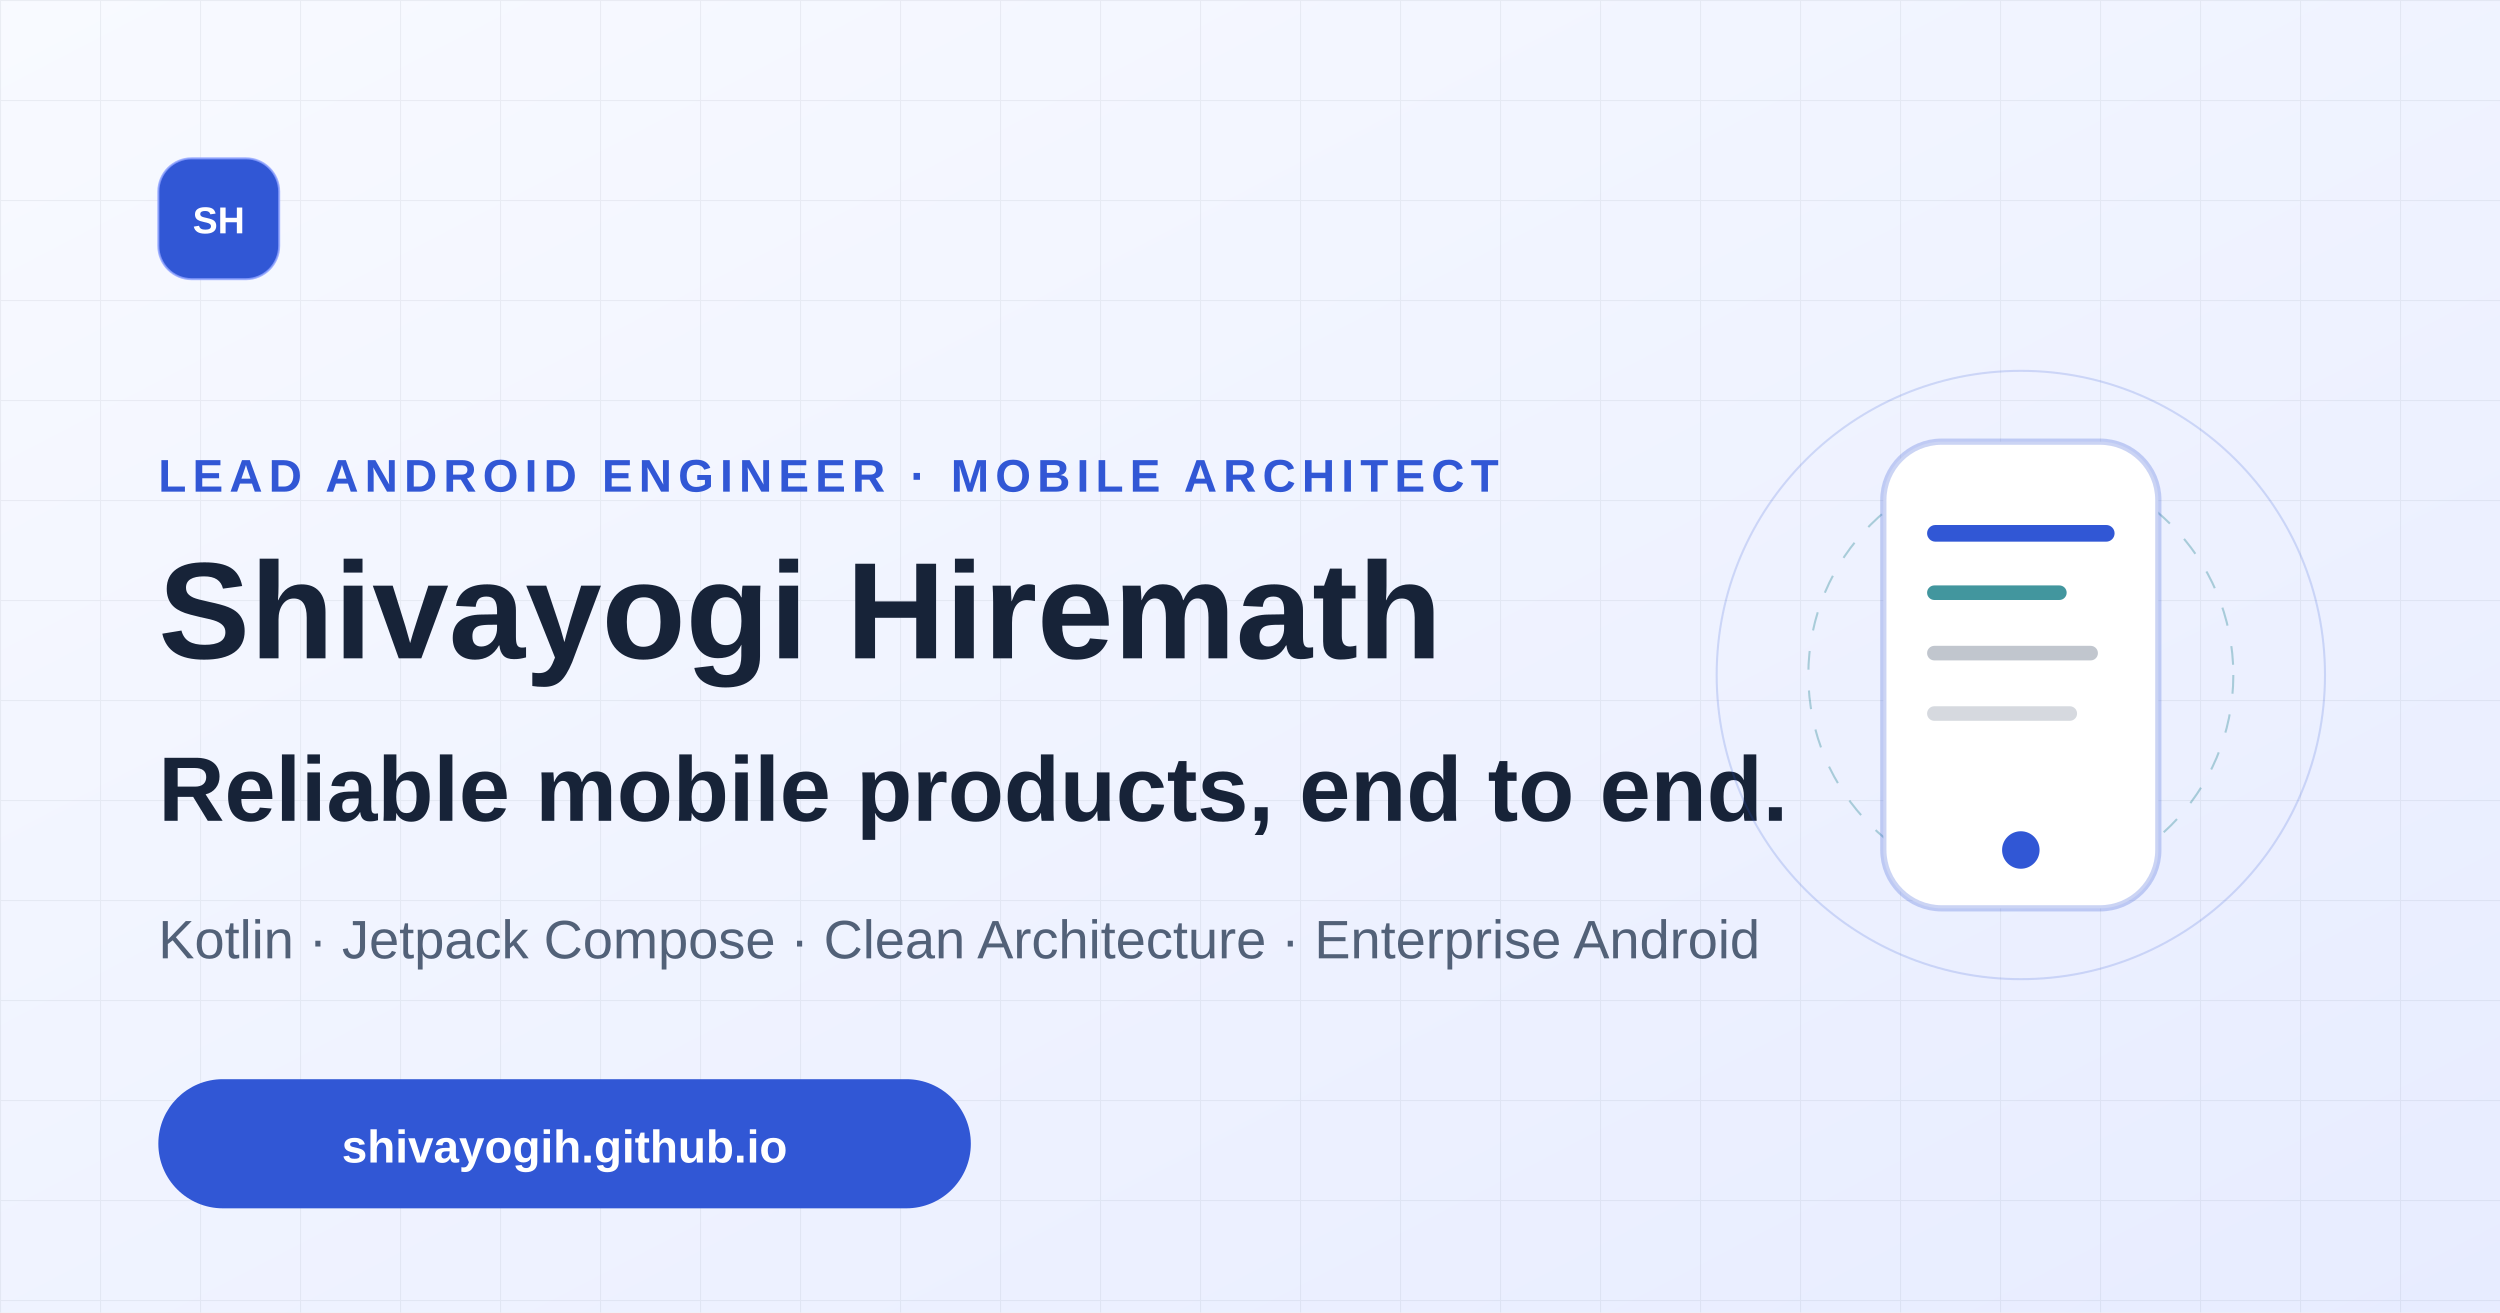
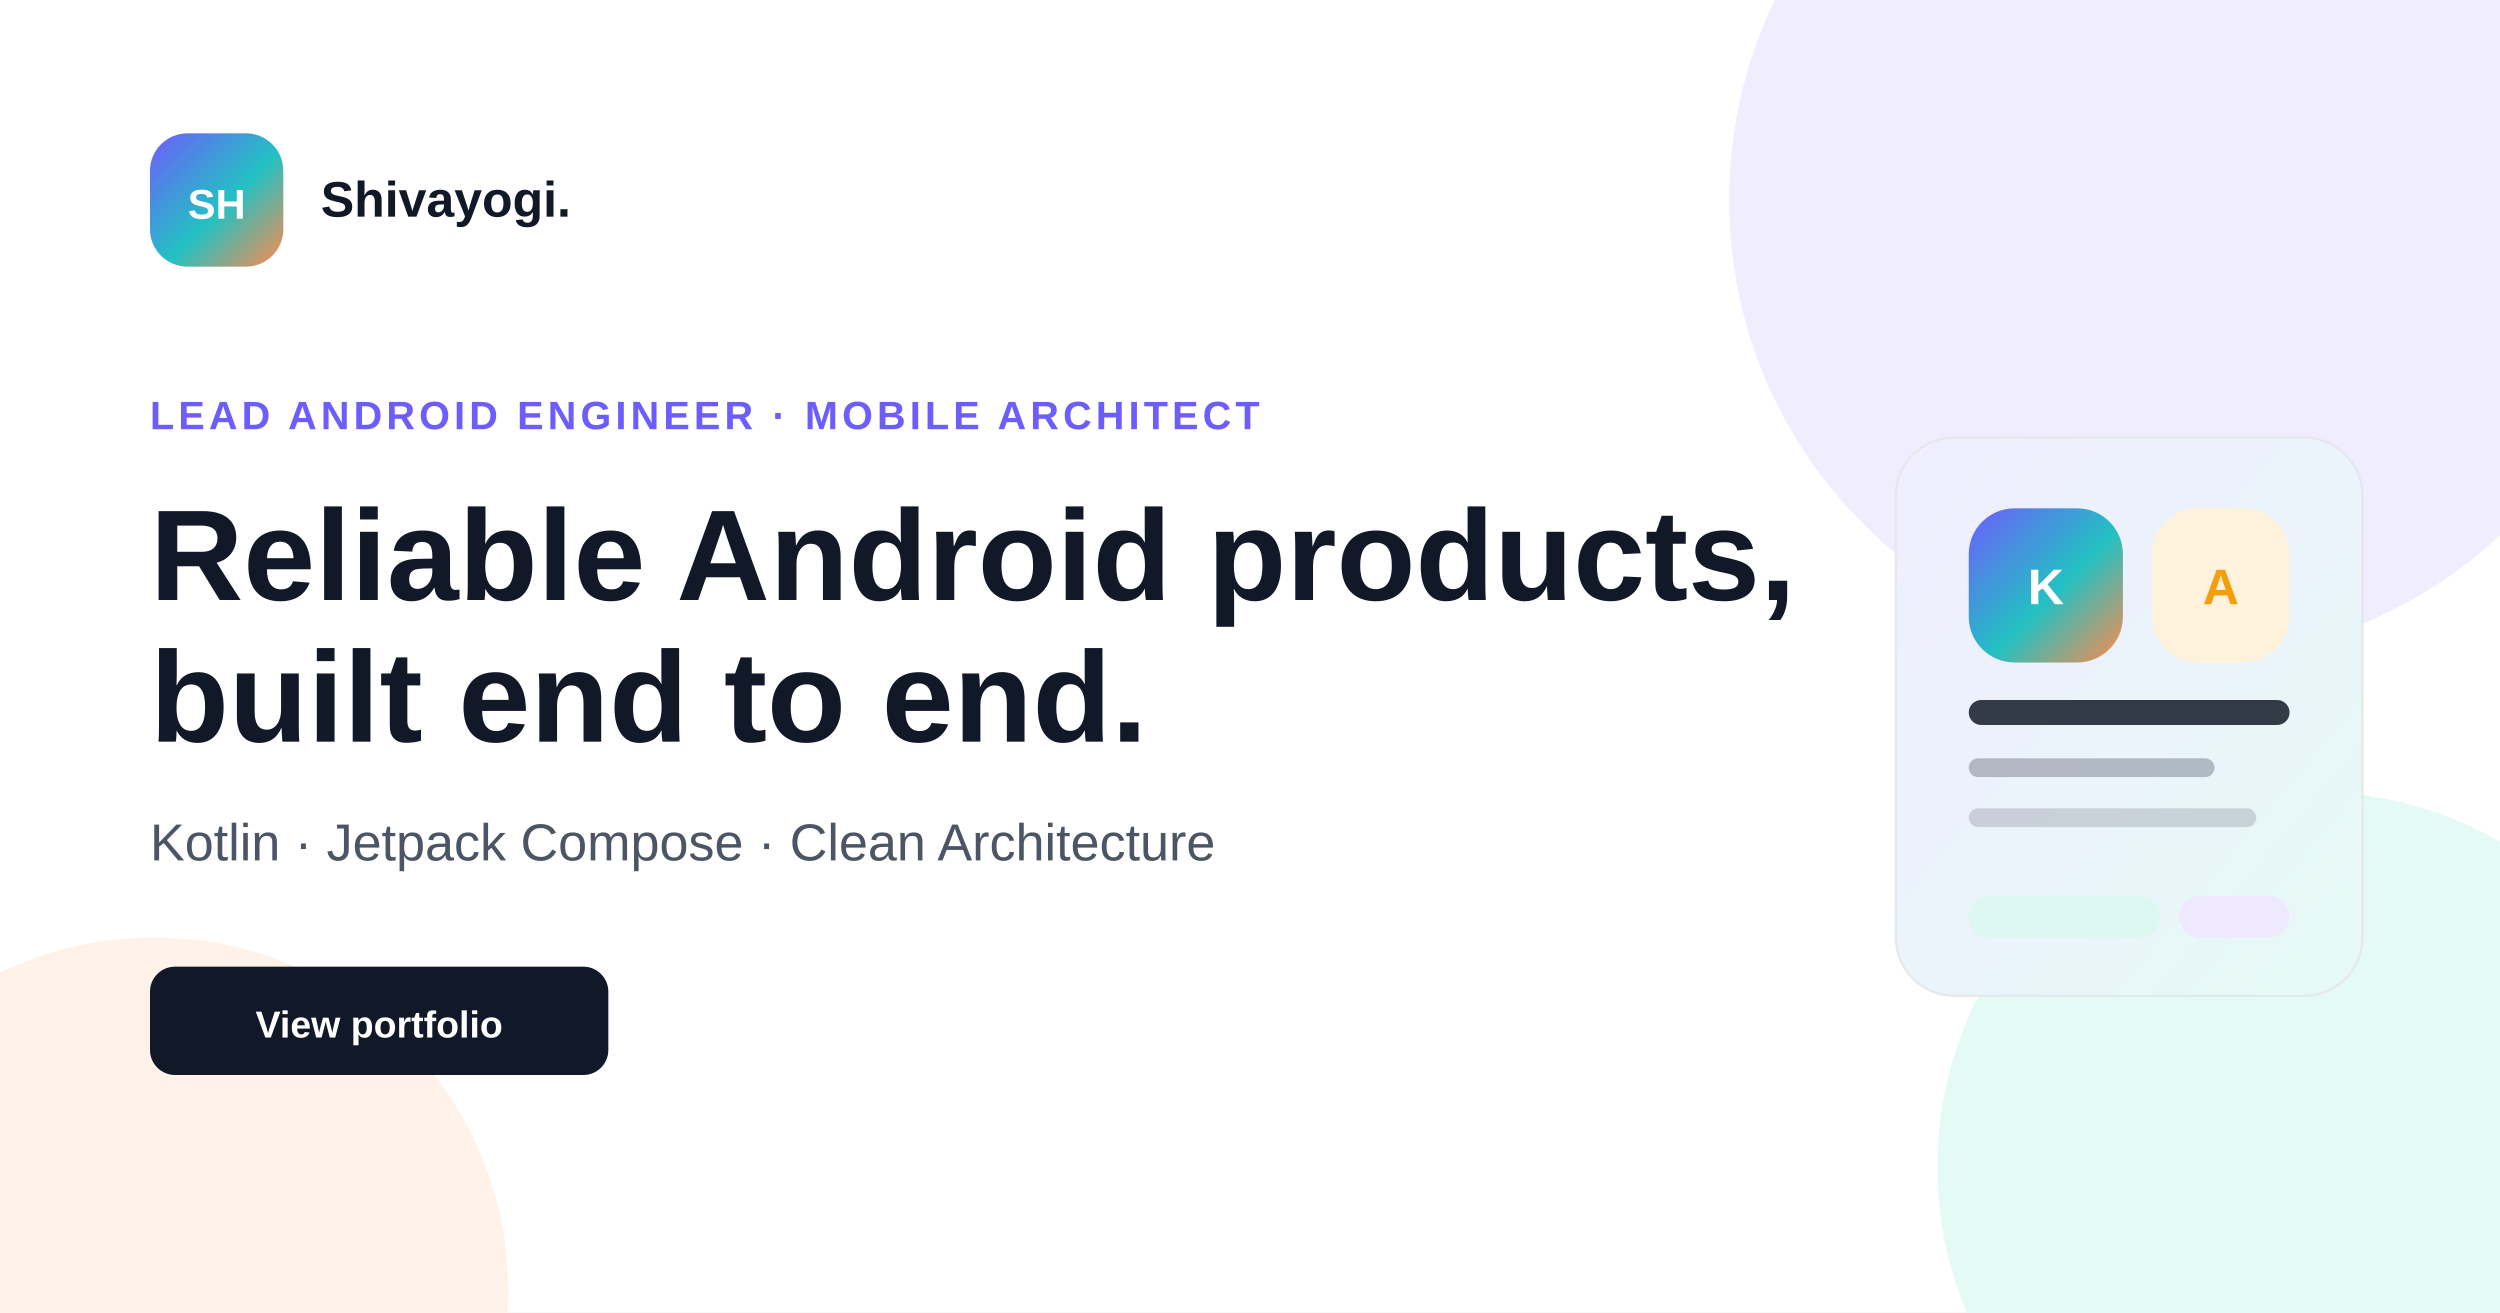
<svg xmlns="http://www.w3.org/2000/svg" width="1200" height="630" viewBox="0 0 1200 630">
  <defs>
-     <linearGradient id="bg" x1="0" y1="0" x2="1" y2="1">
-       <stop stop-color="#f8faff" />
-       <stop offset="1" stop-color="#e7ecff" />
+     <linearGradient id="brand" x1="0" y1="0" x2="1" y2="1">
+       <stop stop-color="#6D5DFC" />
+       <stop offset=".55" stop-color="#22C1C3" />
+       <stop offset="1" stop-color="#FF8A4C" />
    </linearGradient>
-     <radialGradient id="glow" cx="0" cy="0" r="1" gradientTransform="translate(940 110) rotate(135) scale(460)">
-       <stop stop-color="#3157d5" stop-opacity=".22" />
-       <stop offset="1" stop-color="#3157d5" stop-opacity="0" />
-     </radialGradient>
-     <pattern id="grid" width="48" height="48" patternUnits="userSpaceOnUse">
-       <path d="M48 0H0V48" fill="none" stroke="#172338" stroke-opacity=".06" />
-     </pattern>
+     <linearGradient id="soft" x1="0" y1="0" x2="1" y2="1">
+       <stop stop-color="#F0EDFF" />
+       <stop offset="1" stop-color="#E5FAF6" />
+     </linearGradient>
  </defs>
-   <rect width="1200" height="630" fill="url(#bg)" />
-   <rect width="1200" height="630" fill="url(#glow)" />
-   <rect width="1200" height="630" fill="url(#grid)" />
-   <g transform="translate(76 76)">
-     <rect width="58" height="58" rx="16" fill="#3157d5" stroke="#8ea2ff" stroke-opacity=".8" />
-     <text x="29" y="36" text-anchor="middle" fill="#fff" font-family="Arial, sans-serif" font-size="18" font-weight="700">SH</text>
-     <text x="0" y="160" fill="#3157d5" font-family="Arial, sans-serif" font-size="22" font-weight="700" letter-spacing="3">LEAD ANDROID ENGINEER · MOBILE ARCHITECT</text>
-     <text x="0" y="240" fill="#172338" font-family="Arial, sans-serif" font-size="66" font-weight="700">Shivayogi Hiremath</text>
-     <text x="0" y="318" fill="#172338" font-family="Arial, sans-serif" font-size="44" font-weight="700">Reliable mobile products, end to end.</text>
-     <text x="0" y="384" fill="#526178" font-family="Arial, sans-serif" font-size="26">Kotlin · Jetpack Compose · Clean Architecture · Enterprise Android</text>
-     <g transform="translate(0 442)">
-       <rect width="390" height="62" rx="31" fill="#3157d5" />
-       <text x="195" y="40" text-anchor="middle" fill="#fff" font-family="Arial, sans-serif" font-size="22" font-weight="700">shivayogih.github.io</text>
+   <rect width="1200" height="630" fill="#fff" />
+   <circle cx="1050" cy="96" r="220" fill="#F0EDFF" />
+   <circle cx="1110" cy="560" r="180" fill="#E3FAF5" />
+   <circle cx="74" cy="620" r="170" fill="#FFF2E9" />
+   <g transform="translate(72 64)">
+     <rect width="64" height="64" rx="18" fill="url(#brand)" />
+     <text x="32" y="41" text-anchor="middle" fill="#fff" font-family="Arial, sans-serif" font-size="20" font-weight="800">SH</text>
+     <text x="82" y="40" fill="#111827" font-family="Arial, sans-serif" font-size="24" font-weight="800">Shivayogi.</text>
+   </g>
+   <g transform="translate(72 206)">
+     <text fill="#6D5DFC" font-family="Arial, sans-serif" font-size="19" font-weight="700" letter-spacing="2">LEAD ANDROID ENGINEER · MOBILE ARCHITECT</text>
+     <text y="82" fill="#111827" font-family="Arial, sans-serif" font-size="62" font-weight="800">Reliable Android products,</text>
+     <text y="150" fill="#111827" font-family="Arial, sans-serif" font-size="62" font-weight="800">built end to end.</text>
+     <text y="207" fill="#4B5563" font-family="Arial, sans-serif" font-size="25">Kotlin · Jetpack Compose · Clean Architecture</text>
+     <g transform="translate(0 258)">
+       <rect width="220" height="52" rx="12" fill="#111827" />
+       <text x="110" y="34" text-anchor="middle" fill="#fff" font-family="Arial, sans-serif" font-size="18" font-weight="700">View portfolio</text>
    </g>
  </g>
-   <g transform="translate(970 324)">
-     <circle r="146" fill="none" stroke="#3157d5" stroke-opacity=".18" />
-     <circle r="102" fill="none" stroke="#137c86" stroke-opacity=".32" stroke-dasharray="9 10" />
-     <rect x="-66" y="-112" width="132" height="224" rx="28" fill="#fff" stroke="#3157d5" stroke-opacity=".25" stroke-width="3" />
-     <rect x="-45" y="-72" width="90" height="8" rx="4" fill="#3157d5" />
-     <rect x="-45" y="-43" width="67" height="7" rx="3.5" fill="#137c86" opacity=".8" />
-     <rect x="-45" y="-14" width="82" height="7" rx="3.5" fill="#526178" opacity=".36" />
-     <rect x="-45" y="15" width="72" height="7" rx="3.5" fill="#526178" opacity=".24" />
-     <circle cy="84" r="9" fill="#3157d5" />
+   <g transform="translate(910 210)">
+     <rect width="224" height="268" rx="28" fill="url(#soft)" stroke="#E5E7EB" />
+     <rect x="35" y="34" width="74" height="74" rx="22" fill="url(#brand)" />
+     <text x="72" y="80" text-anchor="middle" fill="#fff" font-family="Arial, sans-serif" font-size="24" font-weight="800">K</text>
+     <rect x="123" y="34" width="66" height="74" rx="22" fill="#FFF2DC" />
+     <text x="156" y="80" text-anchor="middle" fill="#F59E0B" font-family="Arial, sans-serif" font-size="24" font-weight="800">A</text>
+     <rect x="35" y="126" width="154" height="12" rx="6" fill="#111827" fill-opacity=".84" />
+     <rect x="35" y="154" width="118" height="9" rx="4.5" fill="#6B7280" fill-opacity=".45" />
+     <rect x="35" y="178" width="138" height="9" rx="4.5" fill="#6B7280" fill-opacity=".27" />
+     <rect x="35" y="220" width="92" height="20" rx="10" fill="#DDF8F0" />
+     <rect x="136" y="220" width="53" height="20" rx="10" fill="#EEE9FF" />
  </g>
</svg>
